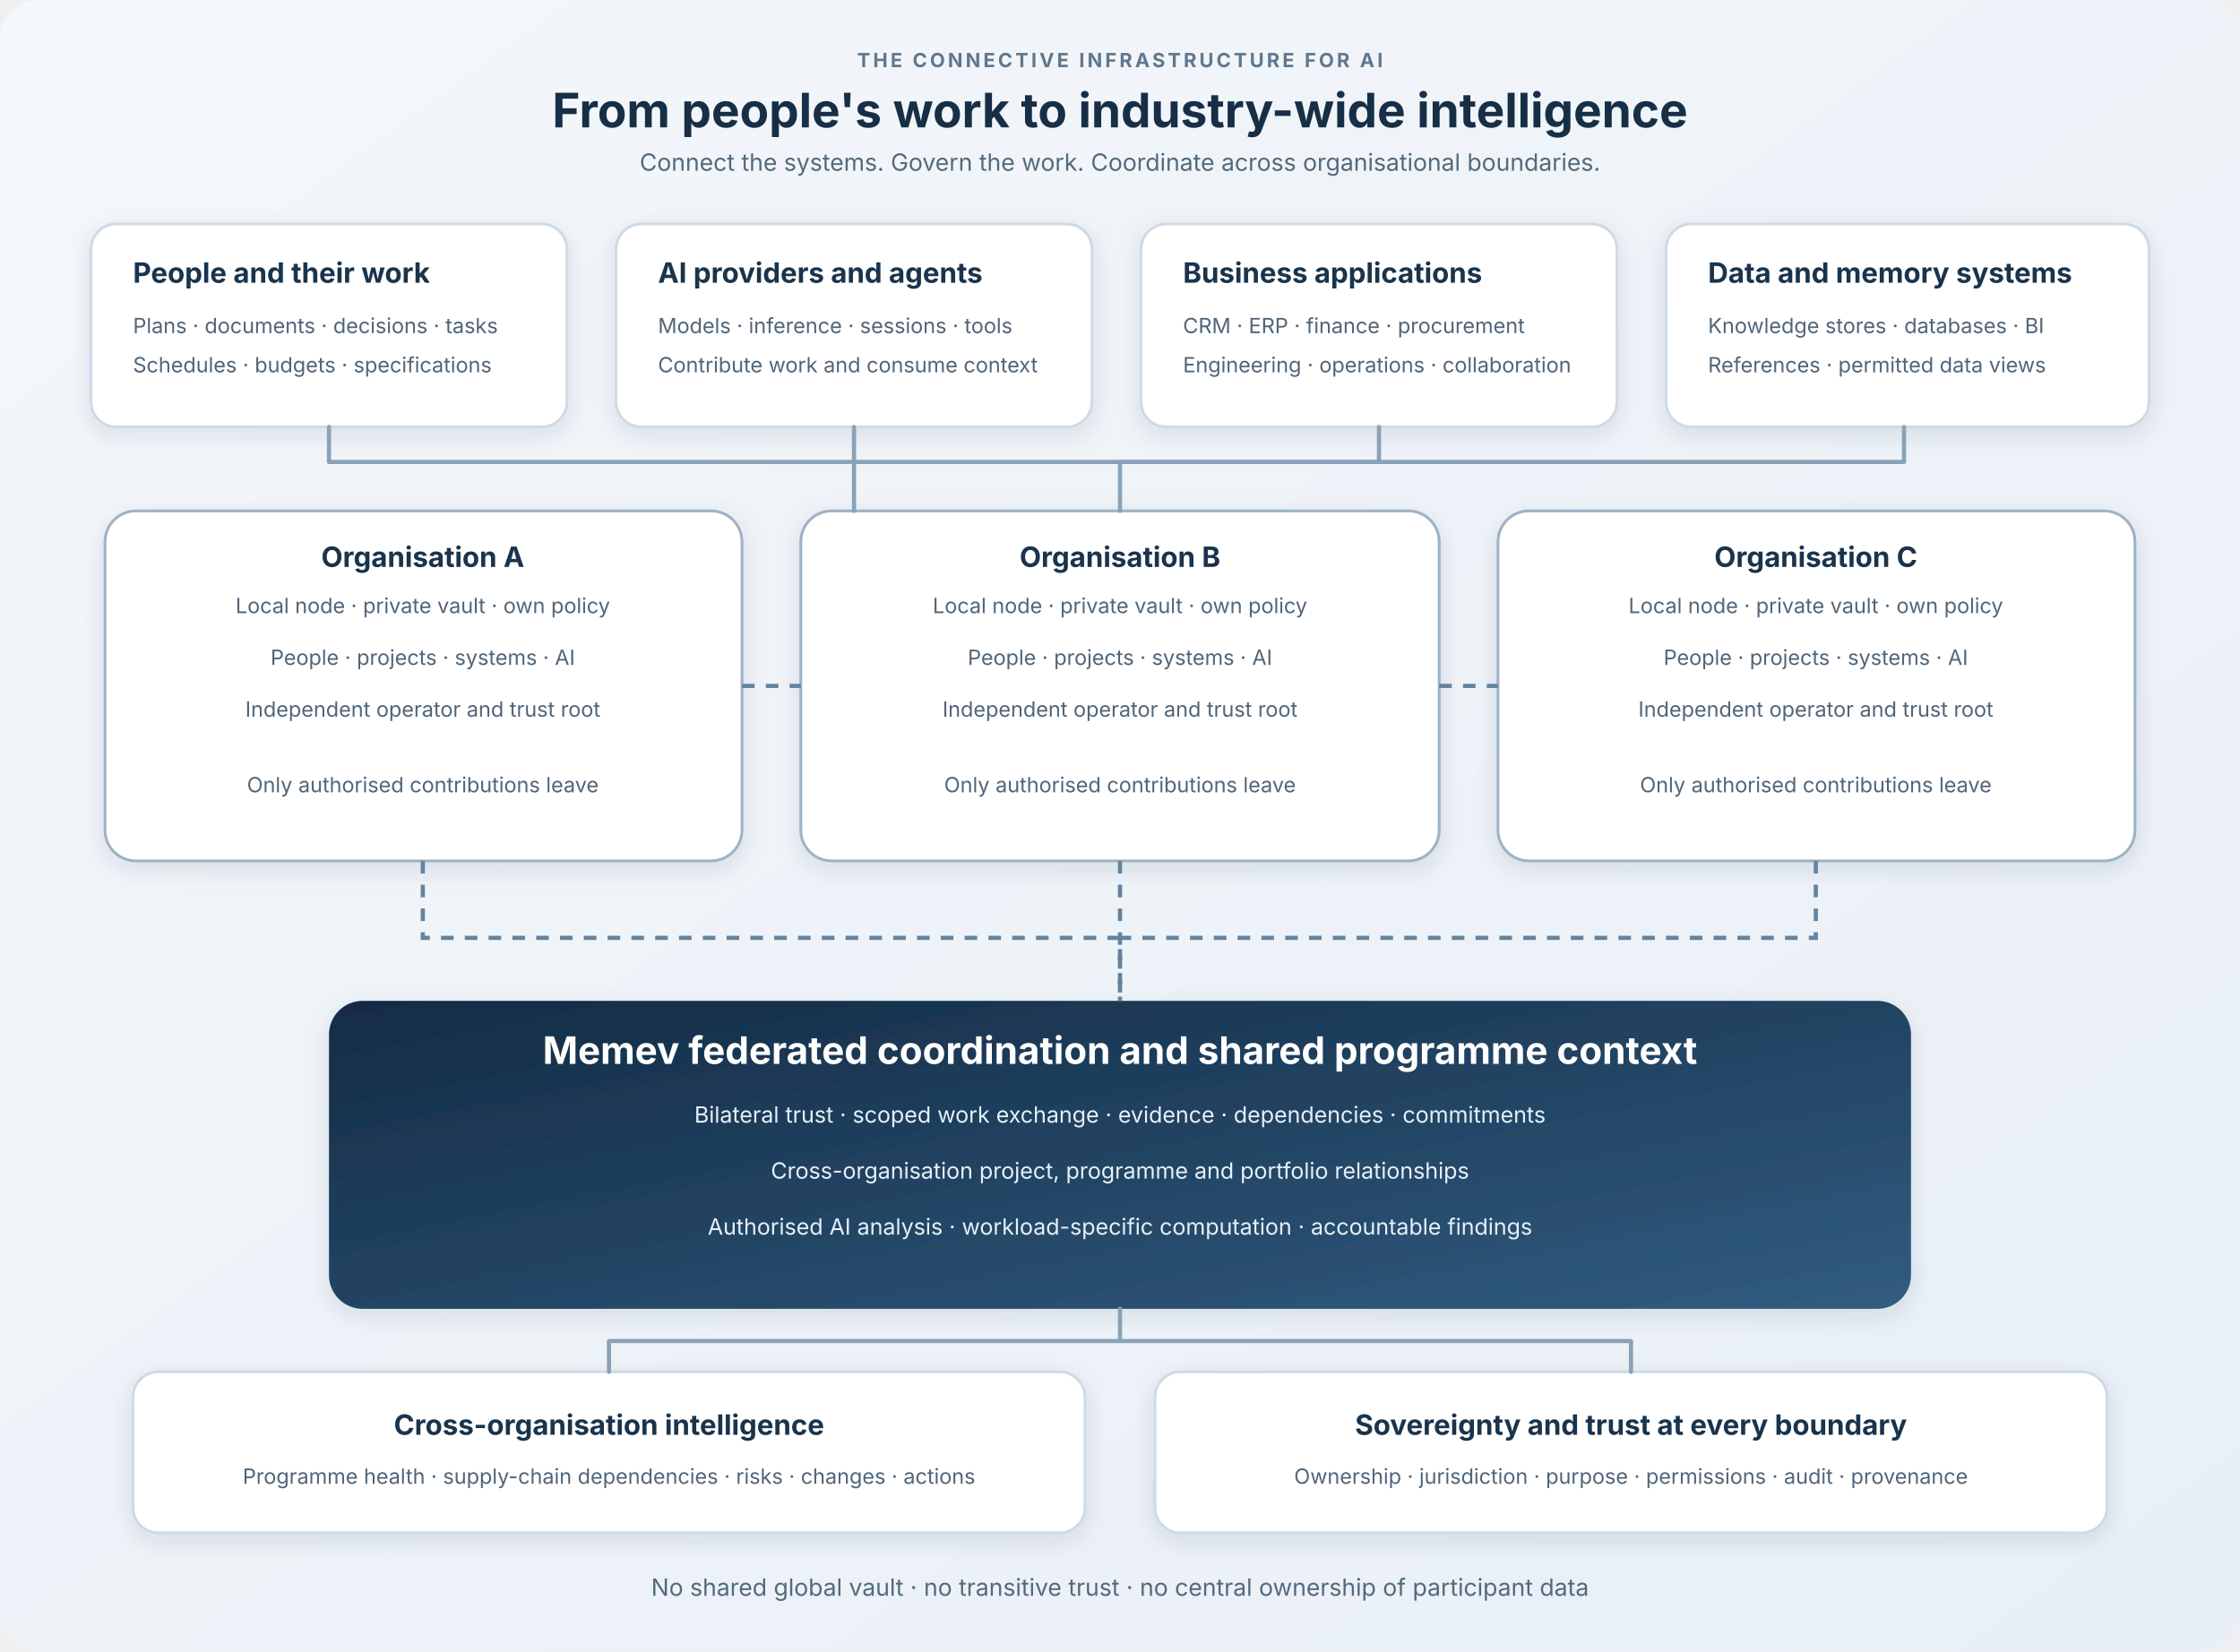
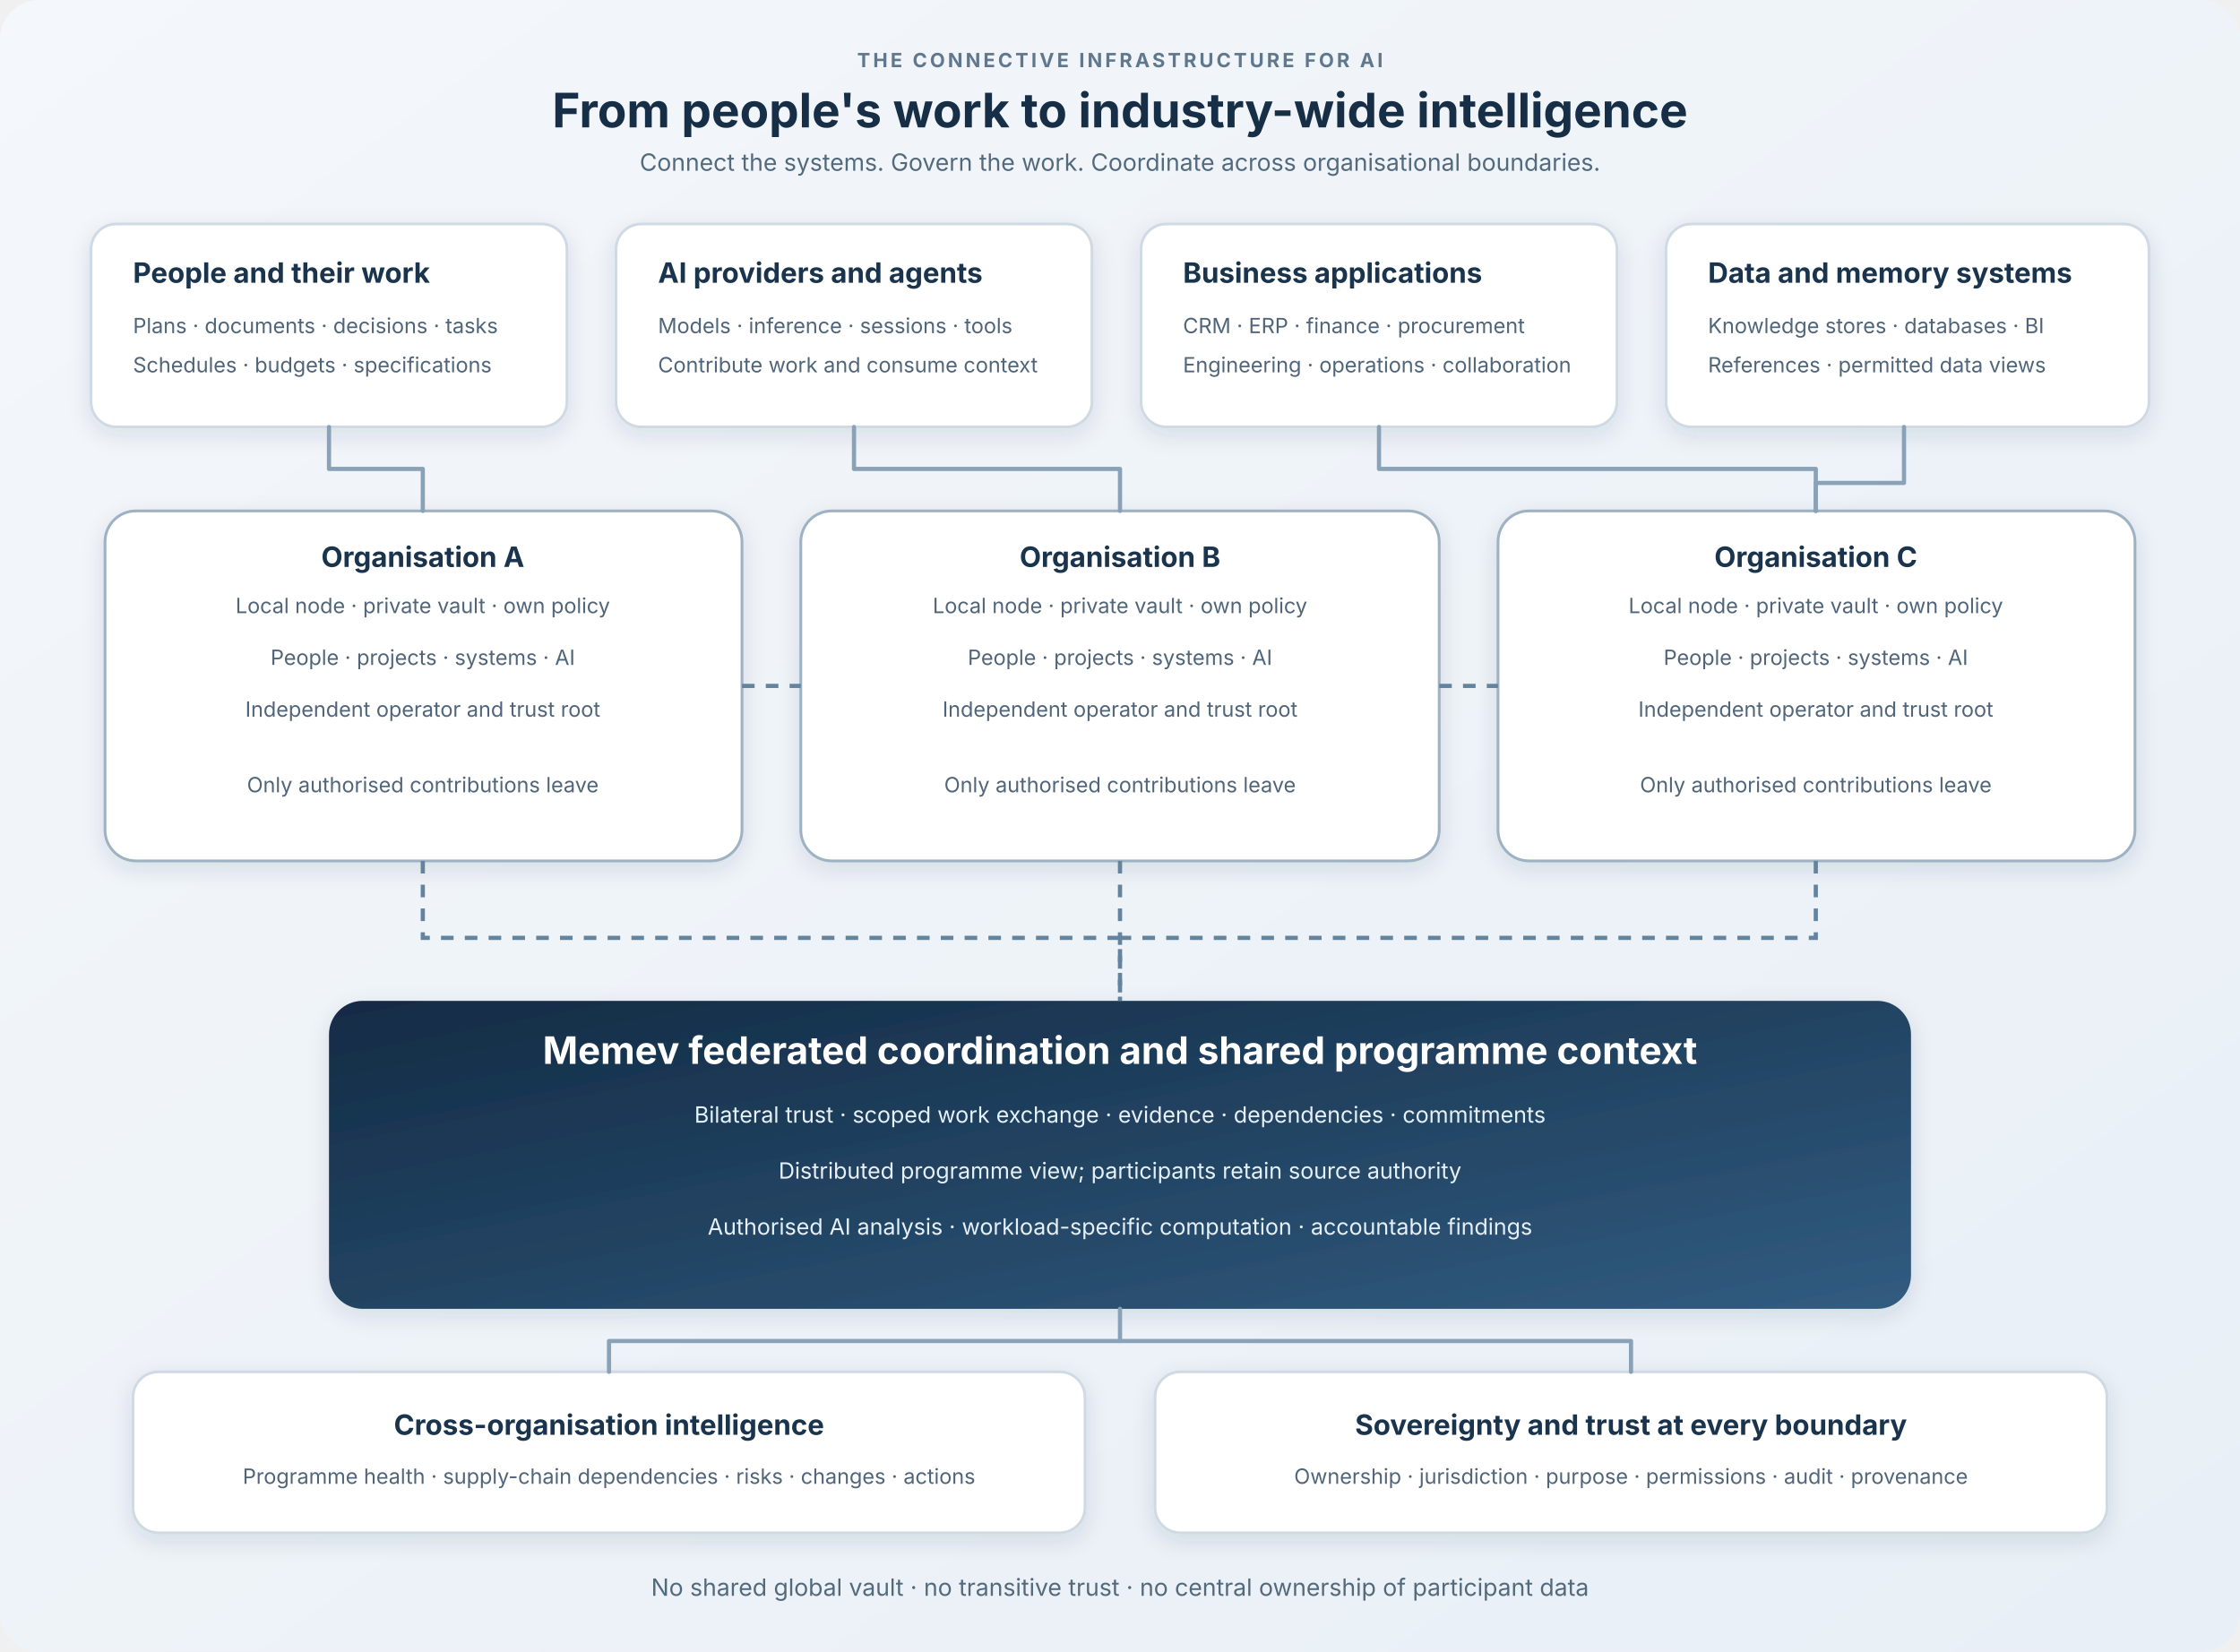
<svg xmlns="http://www.w3.org/2000/svg" width="1600" height="1180" viewBox="0 0 1600 1180" role="img" aria-labelledby="title desc">
  <defs>
    <linearGradient id="bg" x1="0" y1="0" x2="1" y2="1">
      <stop offset="0" stop-color="#f4f7fb" />
      <stop offset="1" stop-color="#e8eff6" />
    </linearGradient>
    <linearGradient id="core" x1="0" y1="0" x2="1" y2="1">
      <stop offset="0" stop-color="#132b45" />
      <stop offset="1" stop-color="#315c80" />
    </linearGradient>
    <filter id="shadow" x="-20%" y="-20%" width="140%" height="140%">
      <feDropShadow dx="0" dy="5" stdDeviation="8" flood-color="#18344d" flood-opacity=".12" />
    </filter>
    <style>
 .h{font:700 34px system-ui,-apple-system,Segoe UI,sans-serif;fill:#172f46}.sub{font:17px system-ui,-apple-system,Segoe UI,sans-serif;fill:#536a7d}
 .ct{font:700 20px system-ui,-apple-system,Segoe UI,sans-serif;fill:#19344c}.body{font:15px system-ui,-apple-system,Segoe UI,sans-serif;fill:#506579}
 .coretitle{font:700 27px system-ui,-apple-system,Segoe UI,sans-serif;fill:#fff}.corebody{font:16px system-ui,-apple-system,Segoe UI,sans-serif;fill:#e6f0f8}
 .eyebrow{font:700 14px system-ui,-apple-system,Segoe UI,sans-serif;letter-spacing:2px;fill:#60788d}
 .card{fill:#fff;stroke:#cfdae4;stroke-width:2}.line{stroke:#89a2b7;stroke-width:3;fill:none;stroke-linecap:round;stroke-linejoin:round}
 .dash{stroke:#64839d;stroke-width:3;stroke-dasharray:9 8;fill:none}
 </style>
  </defs>
  <rect width="1600" height="1180" rx="28" fill="url(#bg)" />
  <text x="800" y="48" text-anchor="middle" class="eyebrow">THE CONNECTIVE INFRASTRUCTURE FOR AI</text>
  <text x="800" y="91" text-anchor="middle" class="h">From people's work to industry-wide intelligence</text>
  <text x="800" y="122" text-anchor="middle" class="sub">Connect the systems. Govern the work. Coordinate across organisational boundaries.</text>
  <g filter="url(#shadow)">
    <rect class="card" x="65" y="160" width="340" height="145" rx="18" />
    <rect class="card" x="440" y="160" width="340" height="145" rx="18" />
    <rect class="card" x="815" y="160" width="340" height="145" rx="18" />
    <rect class="card" x="1190" y="160" width="345" height="145" rx="18" />
    <rect x="75" y="365" width="455" height="250" rx="22" fill="#fff" stroke="#9eb2c3" stroke-width="2" />
    <rect x="572" y="365" width="456" height="250" rx="22" fill="#fff" stroke="#9eb2c3" stroke-width="2" />
    <rect x="1070" y="365" width="455" height="250" rx="22" fill="#fff" stroke="#9eb2c3" stroke-width="2" />
    <rect x="235" y="715" width="1130" height="220" rx="24" fill="url(#core)" />
    <rect class="card" x="95" y="980" width="680" height="115" rx="18" />
    <rect class="card" x="825" y="980" width="680" height="115" rx="18" />
  </g>
  <g>
    <text x="95" y="202" class="ct">People and their work</text>
    <text x="95" y="238" class="body">Plans · documents · decisions · tasks</text>
    <text x="95" y="266" class="body">Schedules · budgets · specifications</text>
    <text x="470" y="202" class="ct">AI providers and agents</text>
    <text x="470" y="238" class="body">Models · inference · sessions · tools</text>
    <text x="470" y="266" class="body">Contribute work and consume context</text>
    <text x="845" y="202" class="ct">Business applications</text>
    <text x="845" y="238" class="body">CRM · ERP · finance · procurement</text>
    <text x="845" y="266" class="body">Engineering · operations · collaboration</text>
    <text x="1220" y="202" class="ct">Data and memory systems</text>
    <text x="1220" y="238" class="body">Knowledge stores · databases · BI</text>
    <text x="1220" y="266" class="body">References · permitted data views</text>
  </g>
  <g text-anchor="middle">
    <text x="302" y="405" class="ct">Organisation A</text>
    <text x="302" y="438" class="body">Local node · private vault · own policy</text>
    <text x="302" y="475" class="body">People · projects · systems · AI</text>
    <text x="302" y="512" class="body">Independent operator and trust root</text>
    <text x="302" y="566" class="body">Only authorised contributions leave</text>
    <text x="800" y="405" class="ct">Organisation B</text>
    <text x="800" y="438" class="body">Local node · private vault · own policy</text>
    <text x="800" y="475" class="body">People · projects · systems · AI</text>
    <text x="800" y="512" class="body">Independent operator and trust root</text>
    <text x="800" y="566" class="body">Only authorised contributions leave</text>
    <text x="1297" y="405" class="ct">Organisation C</text>
    <text x="1297" y="438" class="body">Local node · private vault · own policy</text>
    <text x="1297" y="475" class="body">People · projects · systems · AI</text>
    <text x="1297" y="512" class="body">Independent operator and trust root</text>
    <text x="1297" y="566" class="body">Only authorised contributions leave</text>
  </g>
  <g class="dash">
    <path d="M530 490 H572" />
    <path d="M1028 490 H1070" />
    <path d="M302 615 V670 H800 V715" />
    <path d="M800 615 V715" />
    <path d="M1297 615 V670 H800" />
  </g>
  <g text-anchor="middle">
    <text x="800" y="760" class="coretitle">Memev federated coordination and shared programme context</text>
    <text x="800" y="802" class="corebody">Bilateral trust · scoped work exchange · evidence · dependencies · commitments</text>
-     <text x="800" y="842" class="corebody">Cross-organisation project, programme and portfolio relationships</text>
+     <text x="800" y="842" class="corebody">Distributed programme view; participants retain source authority</text>
    <text x="800" y="882" class="corebody">Authorised AI analysis · workload-specific computation · accountable findings</text>
    <text x="435" y="1025" class="ct">Cross-organisation intelligence</text>
    <text x="435" y="1060" class="body">Programme health · supply-chain dependencies · risks · changes · actions</text>
    <text x="1165" y="1025" class="ct">Sovereignty and trust at every boundary</text>
    <text x="1165" y="1060" class="body">Ownership · jurisdiction · purpose · permissions · audit · provenance</text>
  </g>
  <g class="line">
-     <path d="M235 305 V330 H800 V365" />
-     <path d="M610 305 V365" />
-     <path d="M985 305 V330 H800" />
-     <path d="M1360 305 V330 H800" />
+     <path d="M235 305 V335 H302 V365" />
+     <path d="M610 305 V335 H800 V365" />
+     <path d="M985 305 V335 H1297 V365" />
+     <path d="M1360 305 V345 H1297 V365" />
    <path d="M800 935 V958 H435 V980" />
    <path d="M800 958 H1165 V980" />
  </g>
  <text x="800" y="1140" text-anchor="middle" class="sub">No shared global vault · no transitive trust · no central ownership of participant data</text>
</svg>
